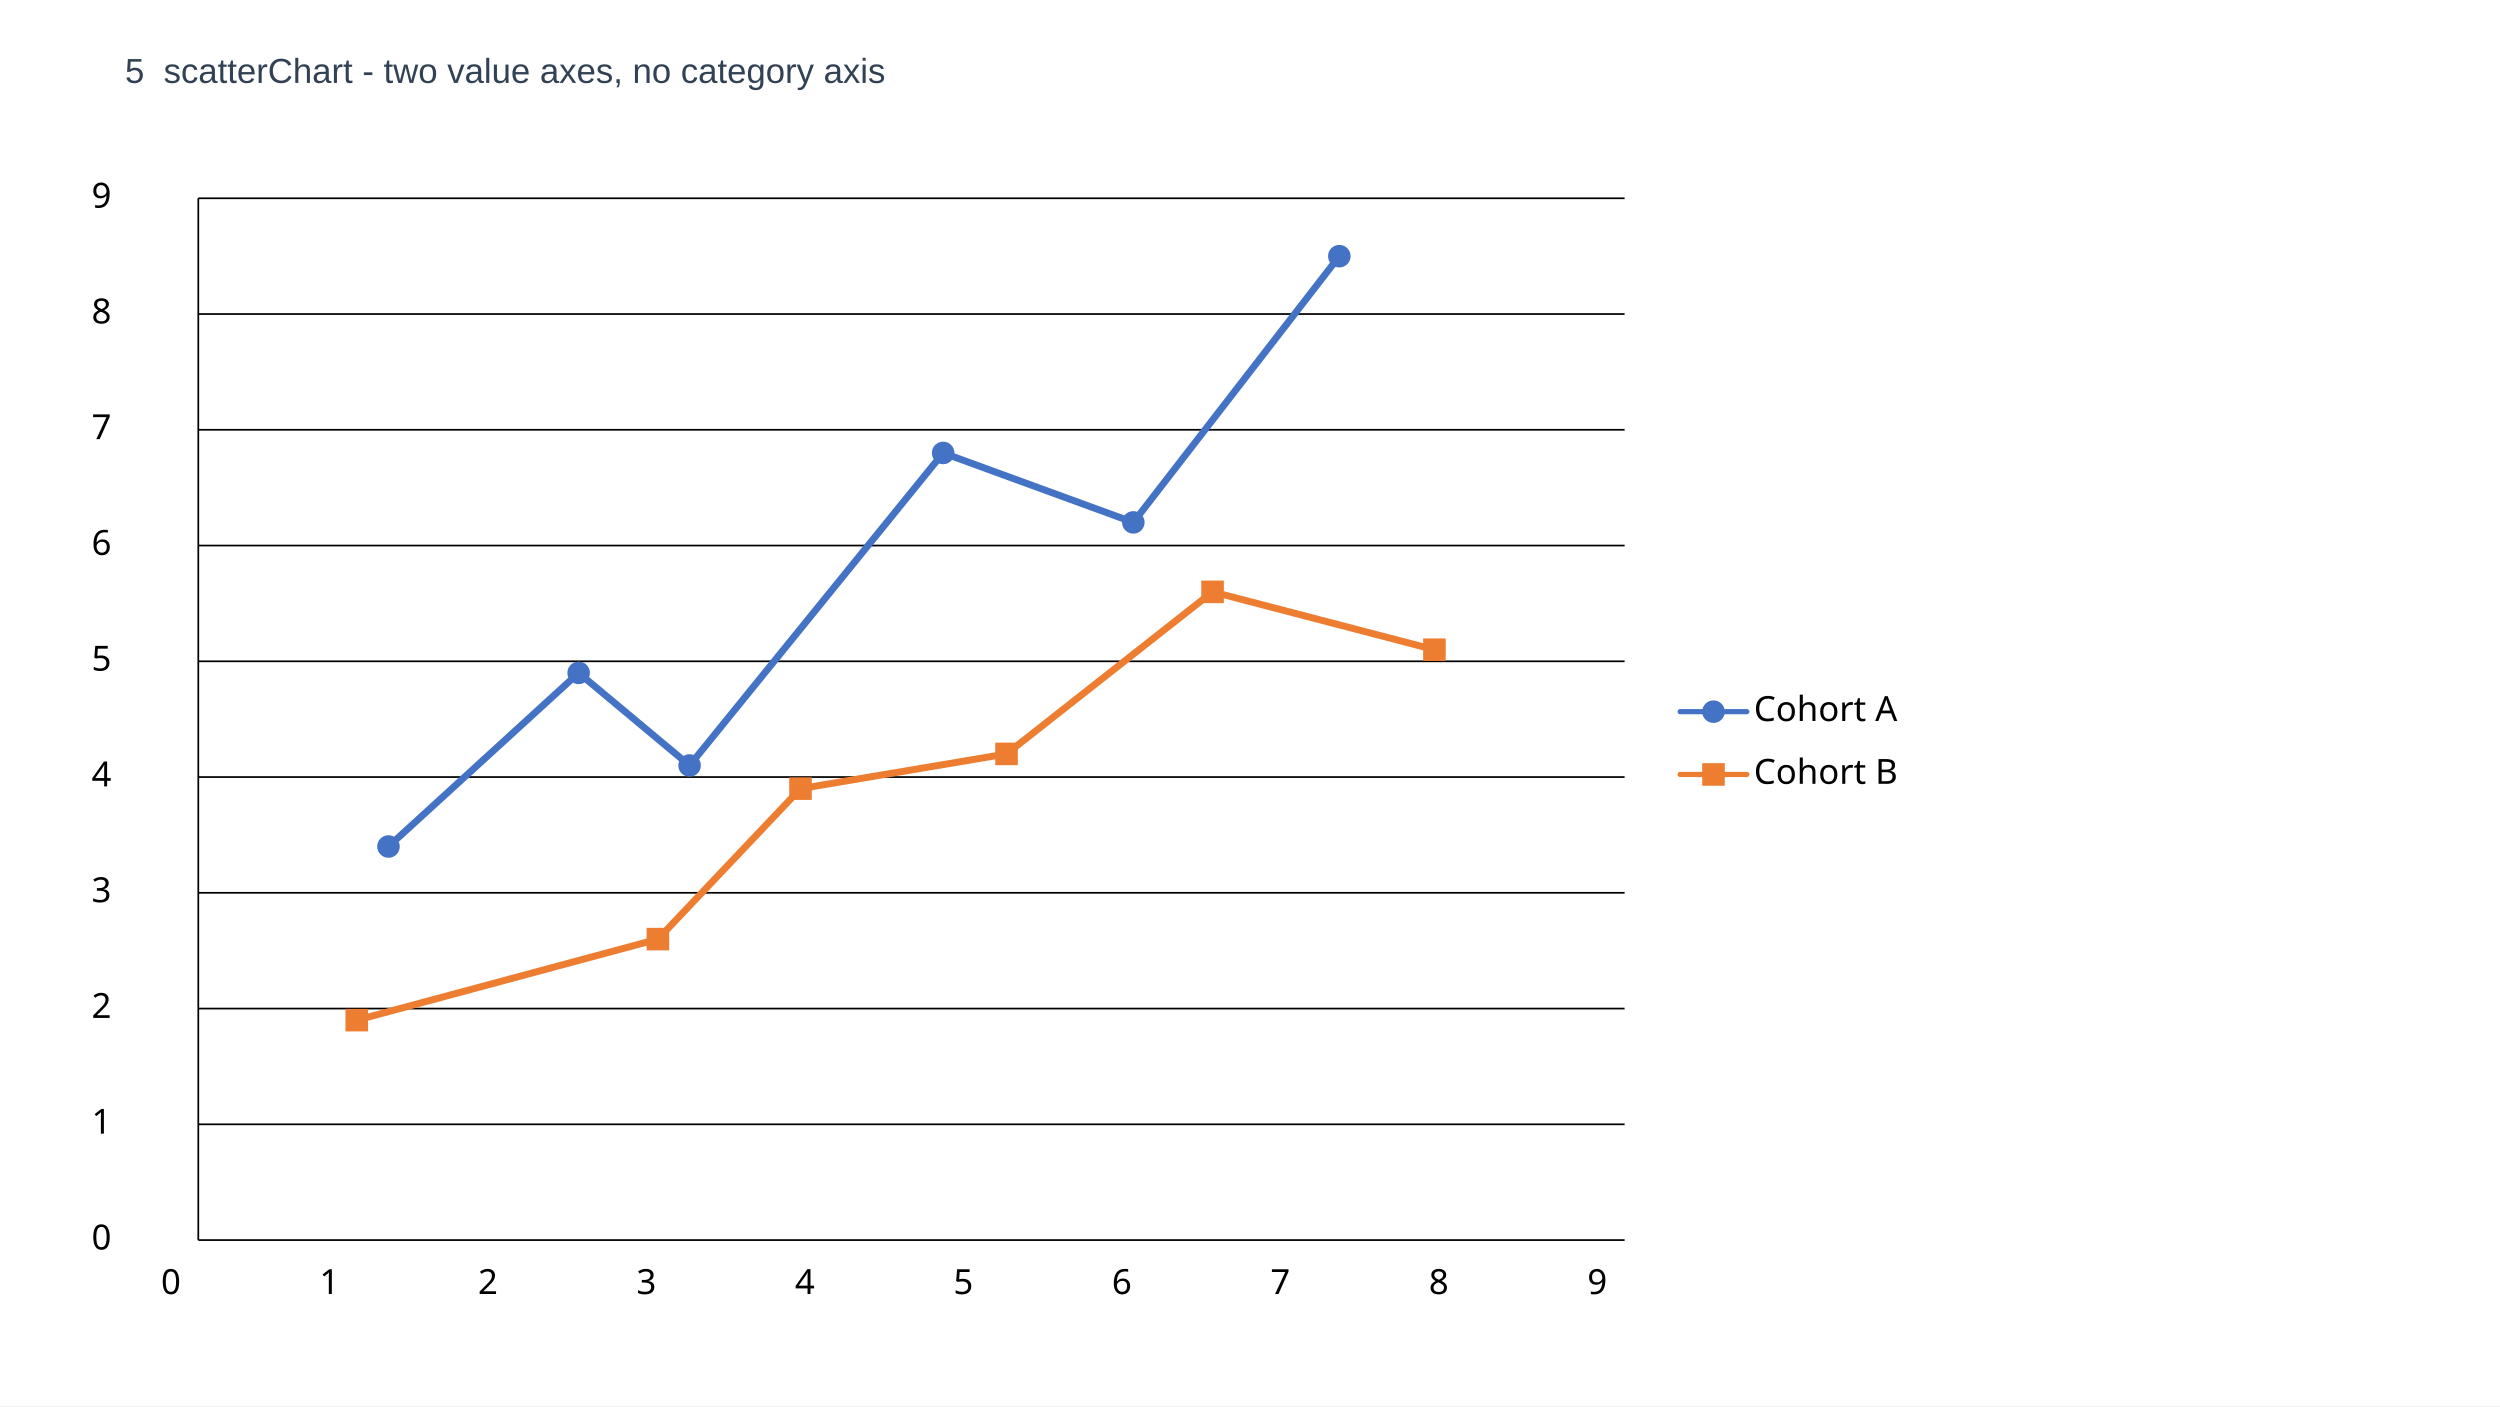
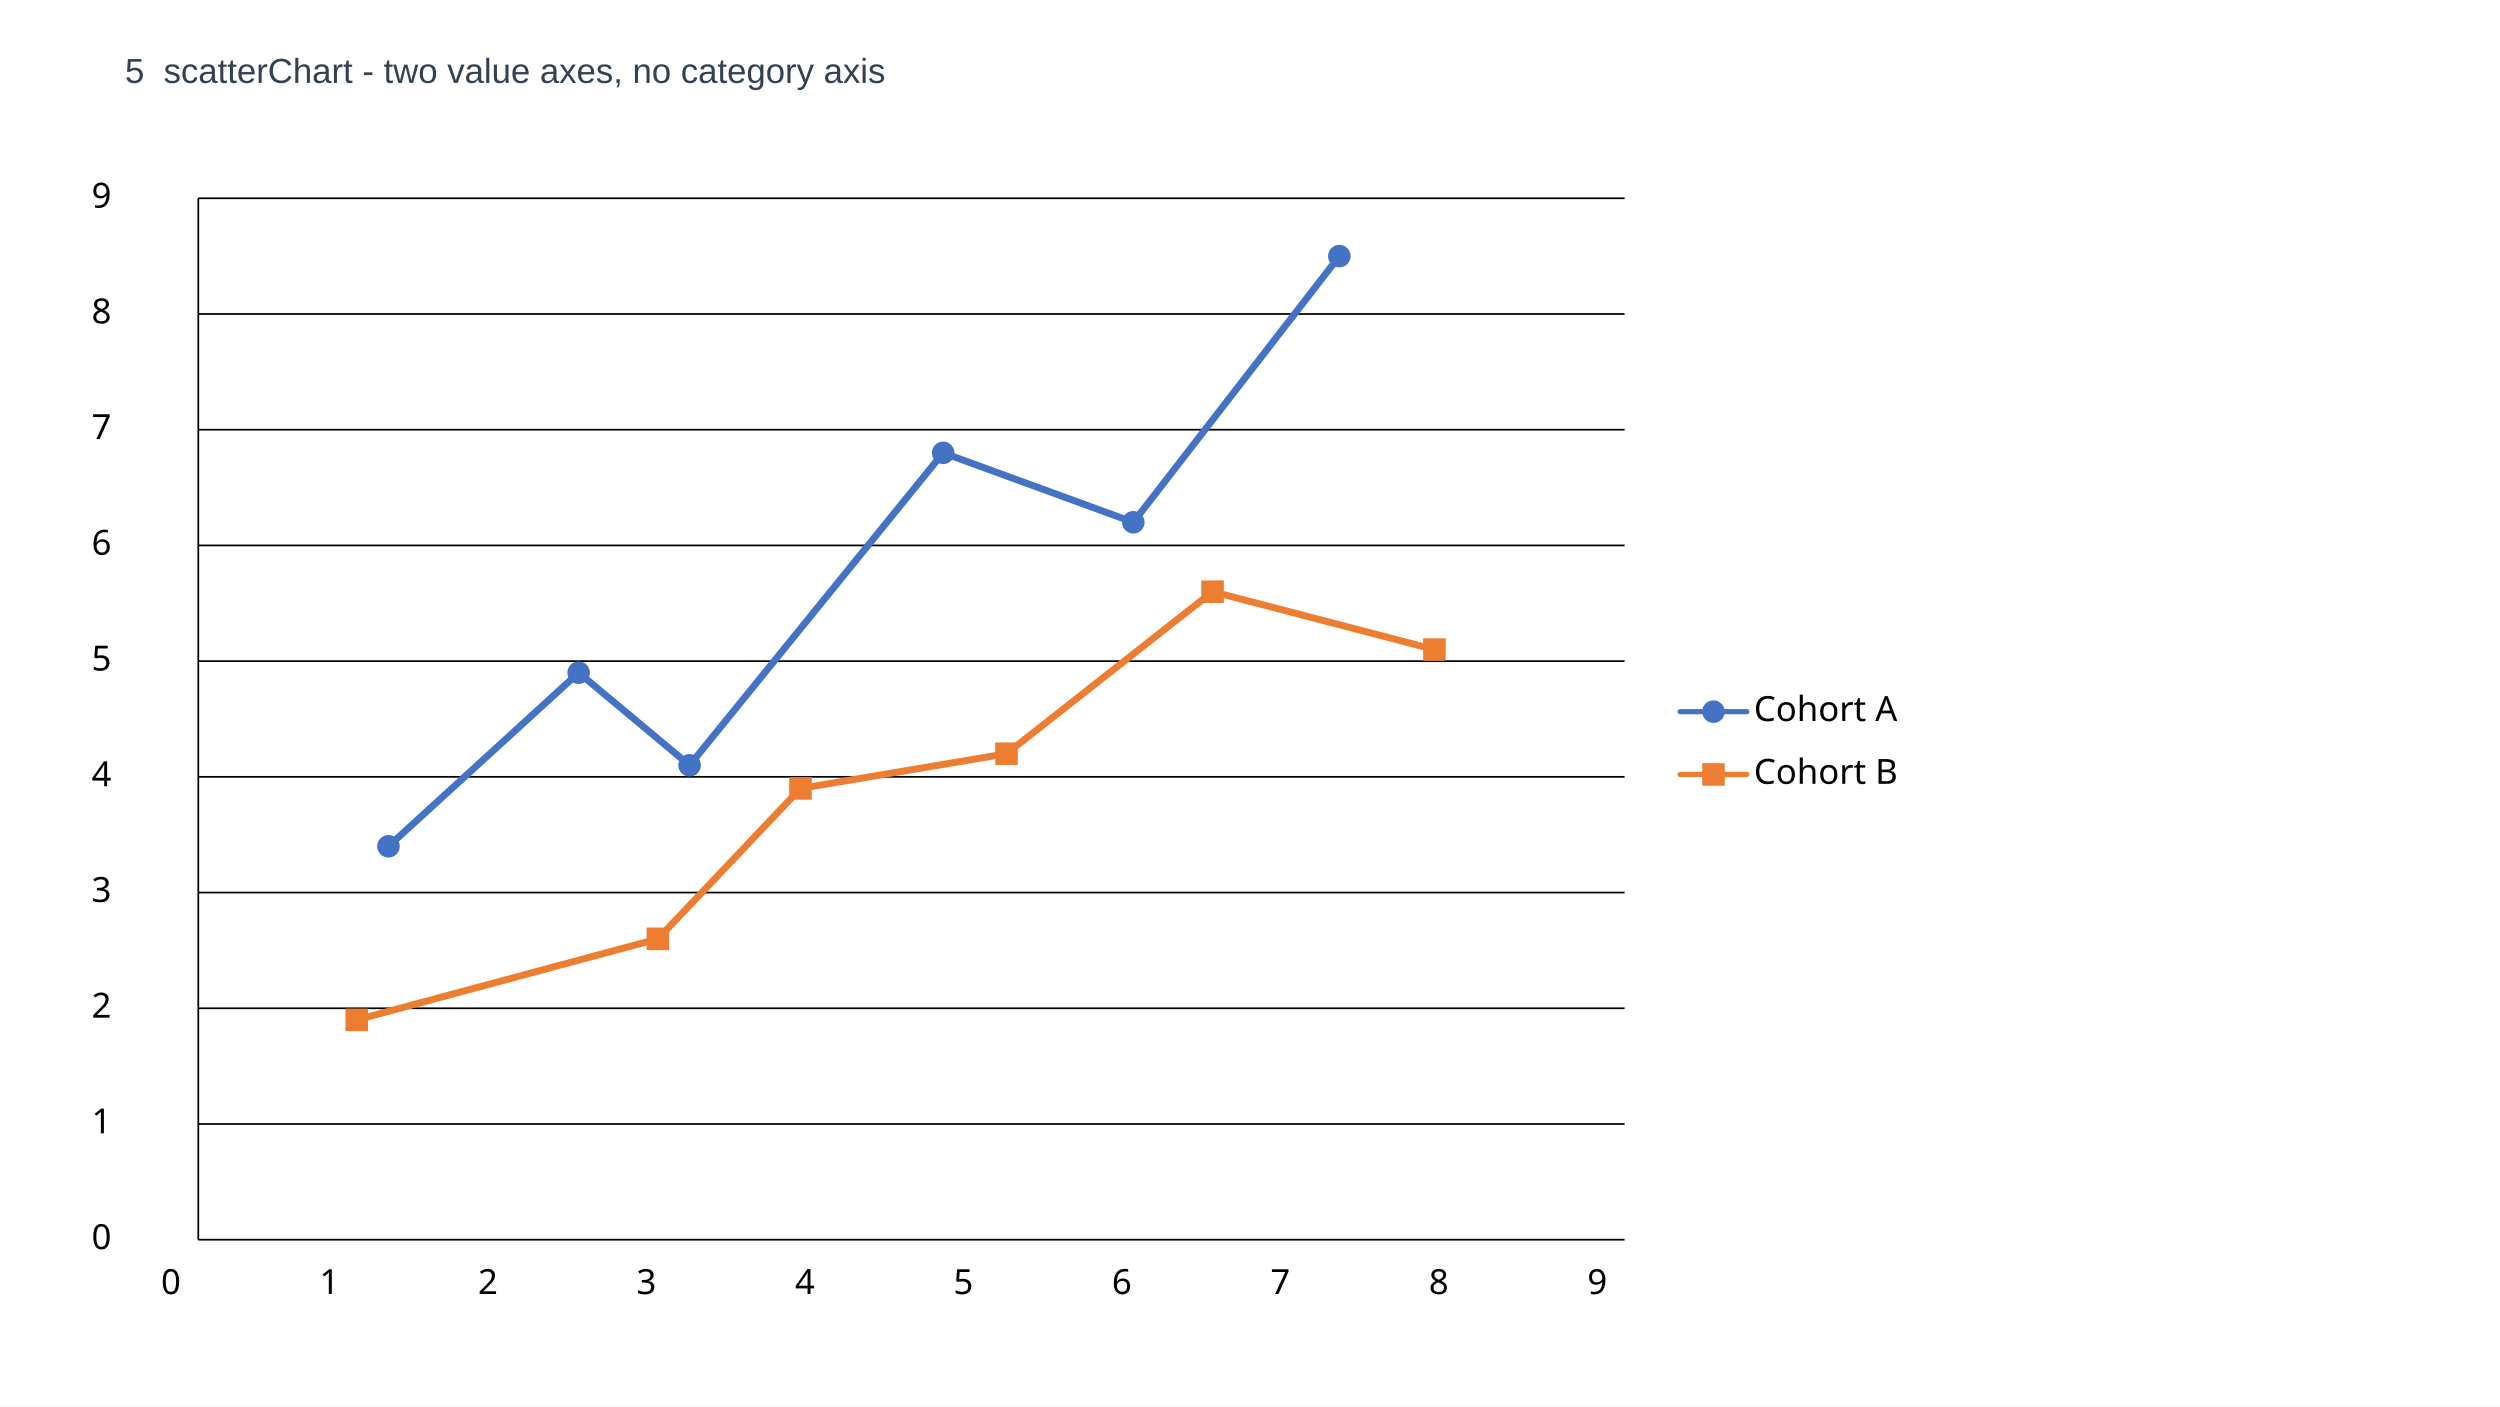
<svg xmlns="http://www.w3.org/2000/svg" viewBox="0 0 960 540" width="960" height="540">
  <rect width="960" height="540" fill="#ffffff" />
  <g role="img" aria-label="Caption" data-pptx-id="260.14" data-pptx-path="0" transform="translate(48, 18.667)">
    <rect fill="none" stroke="none" width="864" height="29.333" />
    <text x="0" y="13.174" xml:space="preserve">
      <tspan x="0" dy="0" text-anchor="start" font-size="13.333" font-family="Arial, Arimo, sans-serif" fill="#334155">5  scatterChart - two value axes, no category axis</tspan>
    </text>
  </g>
  <g role="img" aria-label="scatterChart" data-pptx-id="260.104" data-pptx-path="1" transform="translate(48, 61.333) scale(1, 1) translate(0, 0)">
-     <g transform="translate(28.146, 370.407)">
-       <line stroke-width="0.667" stroke="#000000" fill="none" x1="0" y1="0" x2="547.7" y2="0" />
-     </g>
-     <g transform="translate(28.146, 325.957)">
-       <line stroke-width="0.667" stroke="#000000" fill="none" x1="0" y1="0" x2="547.7" y2="0" />
-     </g>
-     <g transform="translate(28.146, 281.506)">
-       <line stroke-width="0.667" stroke="#000000" fill="none" x1="0" y1="0" x2="547.7" y2="0" />
-     </g>
-     <g transform="translate(28.146, 237.056)">
-       <line stroke-width="0.667" stroke="#000000" fill="none" x1="0" y1="0" x2="547.7" y2="0" />
-     </g>
-     <g transform="translate(28.146, 192.606)">
-       <line stroke-width="0.667" stroke="#000000" fill="none" x1="0" y1="0" x2="547.7" y2="0" />
-     </g>
-     <g transform="translate(28.146, 148.156)">
-       <line stroke-width="0.667" stroke="#000000" fill="none" x1="0" y1="0" x2="547.7" y2="0" />
-     </g>
-     <g transform="translate(28.146, 103.705)">
-       <line stroke-width="0.667" stroke="#000000" fill="none" x1="0" y1="0" x2="547.7" y2="0" />
-     </g>
-     <g transform="translate(28.146, 59.255)">
+     <g transform="translate(28.146, 370.277)">
+       <line stroke-width="0.667" stroke="#000000" fill="none" x1="0" y1="0" x2="547.7" y2="0" />
+     </g>
+     <g transform="translate(28.146, 325.843)">
+       <line stroke-width="0.667" stroke="#000000" fill="none" x1="0" y1="0" x2="547.7" y2="0" />
+     </g>
+     <g transform="translate(28.146, 281.409)">
+       <line stroke-width="0.667" stroke="#000000" fill="none" x1="0" y1="0" x2="547.7" y2="0" />
+     </g>
+     <g transform="translate(28.146, 236.975)">
+       <line stroke-width="0.667" stroke="#000000" fill="none" x1="0" y1="0" x2="547.7" y2="0" />
+     </g>
+     <g transform="translate(28.146, 192.541)">
+       <line stroke-width="0.667" stroke="#000000" fill="none" x1="0" y1="0" x2="547.7" y2="0" />
+     </g>
+     <g transform="translate(28.146, 148.107)">
+       <line stroke-width="0.667" stroke="#000000" fill="none" x1="0" y1="0" x2="547.7" y2="0" />
+     </g>
+     <g transform="translate(28.146, 103.673)">
+       <line stroke-width="0.667" stroke="#000000" fill="none" x1="0" y1="0" x2="547.7" y2="0" />
+     </g>
+     <g transform="translate(28.146, 59.239)">
      <line stroke-width="0.667" stroke="#000000" fill="none" x1="0" y1="0" x2="547.7" y2="0" />
    </g>
    <g transform="translate(28.146, 14.805)">
      <line stroke-width="0.667" stroke="#000000" fill="none" x1="0" y1="0" x2="547.7" y2="0" />
    </g>
-     <g transform="translate(101.172, 37.03)">
-       <path fill="none" stroke-width="2" stroke="#4472c4" stroke-linecap="round" d="M 0 170.022 L 54.77 120.016 L 86.719 146.686 L 159.746 56.674 L 214.516 76.677 L 273.85 0" transform="scale(1.333333, 1.333333)" />
-     </g>
-     <g transform="translate(97.172, 259.726)">
-       <ellipse fill="#4472c4" stroke-width="0.667" stroke="#4472c4" cx="4" cy="4" rx="4" ry="4" />
-     </g>
-     <g transform="translate(170.199, 193.051)">
-       <ellipse fill="#4472c4" stroke-width="0.667" stroke="#4472c4" cx="4" cy="4" rx="4" ry="4" />
-     </g>
-     <g transform="translate(212.798, 228.611)">
-       <ellipse fill="#4472c4" stroke-width="0.667" stroke="#4472c4" cx="4" cy="4" rx="4" ry="4" />
-     </g>
-     <g transform="translate(310.167, 108.595)">
-       <ellipse fill="#4472c4" stroke-width="0.667" stroke="#4472c4" cx="4" cy="4" rx="4" ry="4" />
-     </g>
-     <g transform="translate(383.193, 135.265)">
-       <ellipse fill="#4472c4" stroke-width="0.667" stroke="#4472c4" cx="4" cy="4" rx="4" ry="4" />
-     </g>
-     <g transform="translate(462.305, 33.03)">
-       <ellipse fill="#4472c4" stroke-width="0.667" stroke="#4472c4" cx="4" cy="4" rx="4" ry="4" />
-     </g>
-     <g transform="translate(89.001, 165.936)">
-       <path fill="none" stroke-width="2" stroke="#ed7d31" stroke-linecap="round" d="M 0 123.35 L 86.719 100.013 L 127.797 56.674 L 187.131 46.673 L 246.465 0 L 310.363 16.669" transform="scale(1.333333, 1.333333)" />
-     </g>
-     <g transform="translate(85.001, 326.402)">
-       <rect fill="#ed7d31" stroke-width="0.667" stroke="#ed7d31" width="8" height="8" />
-     </g>
-     <g transform="translate(200.627, 295.287)">
-       <rect fill="#ed7d31" stroke-width="0.667" stroke="#ed7d31" width="8" height="8" />
-     </g>
-     <g transform="translate(255.397, 237.501)">
-       <rect fill="#ed7d31" stroke-width="0.667" stroke="#ed7d31" width="8" height="8" />
-     </g>
-     <g transform="translate(334.509, 224.166)">
-       <rect fill="#ed7d31" stroke-width="0.667" stroke="#ed7d31" width="8" height="8" />
-     </g>
-     <g transform="translate(413.621, 161.936)">
-       <rect fill="#ed7d31" stroke-width="0.667" stroke="#ed7d31" width="8" height="8" />
-     </g>
-     <g transform="translate(498.819, 184.161)">
+     <g transform="translate(101.172, 37.022)">
+       <path fill="none" stroke-width="2" stroke="#4472c4" stroke-linecap="round" d="M 0 169.96 L 54.77 119.972 L 86.719 146.632 L 159.746 56.653 L 214.516 76.649 L 273.85 0" transform="scale(1.333333, 1.333333)" />
+     </g>
+     <g transform="translate(97.172, 259.635)">
+       <ellipse fill="#4472c4" stroke-width="0.667" stroke="#4472c4" cx="4" cy="4" rx="4" ry="4" />
+     </g>
+     <g transform="translate(170.199, 192.984)">
+       <ellipse fill="#4472c4" stroke-width="0.667" stroke="#4472c4" cx="4" cy="4" rx="4" ry="4" />
+     </g>
+     <g transform="translate(212.798, 228.531)">
+       <ellipse fill="#4472c4" stroke-width="0.667" stroke="#4472c4" cx="4" cy="4" rx="4" ry="4" />
+     </g>
+     <g transform="translate(310.167, 108.56)">
+       <ellipse fill="#4472c4" stroke-width="0.667" stroke="#4472c4" cx="4" cy="4" rx="4" ry="4" />
+     </g>
+     <g transform="translate(383.193, 135.22)">
+       <ellipse fill="#4472c4" stroke-width="0.667" stroke="#4472c4" cx="4" cy="4" rx="4" ry="4" />
+     </g>
+     <g transform="translate(462.305, 33.022)">
+       <ellipse fill="#4472c4" stroke-width="0.667" stroke="#4472c4" cx="4" cy="4" rx="4" ry="4" />
+     </g>
+     <g transform="translate(89.001, 165.88)">
+       <path fill="none" stroke-width="2" stroke="#ed7d31" stroke-linecap="round" d="M 0 123.304 L 86.719 99.977 L 127.797 56.653 L 187.131 46.656 L 246.465 0 L 310.363 16.663" transform="scale(1.333333, 1.333333)" />
+     </g>
+     <g transform="translate(85.001, 326.286)">
+       <rect fill="#ed7d31" stroke-width="0.667" stroke="#ed7d31" width="8" height="8" />
+     </g>
+     <g transform="translate(200.627, 295.182)">
+       <rect fill="#ed7d31" stroke-width="0.667" stroke="#ed7d31" width="8" height="8" />
+     </g>
+     <g transform="translate(255.397, 237.418)">
+       <rect fill="#ed7d31" stroke-width="0.667" stroke="#ed7d31" width="8" height="8" />
+     </g>
+     <g transform="translate(334.509, 224.088)">
+       <rect fill="#ed7d31" stroke-width="0.667" stroke="#ed7d31" width="8" height="8" />
+     </g>
+     <g transform="translate(413.621, 161.88)">
+       <rect fill="#ed7d31" stroke-width="0.667" stroke="#ed7d31" width="8" height="8" />
+     </g>
+     <g transform="translate(498.819, 184.097)">
      <rect fill="#ed7d31" stroke-width="0.667" stroke="#ed7d31" width="8" height="8" />
    </g>
    <g transform="translate(28.146, 14.805)">
-       <line stroke-width="0.667" stroke="#000000" fill="none" x1="0" y1="0" x2="0" y2="400.053" />
-     </g>
-     <g transform="translate(28.146, 414.857)">
-       <line stroke-width="0.667" stroke="#000000" fill="none" x1="0" y1="0" x2="547.7" y2="0" />
-     </g>
-     <g transform="translate(0, 406.214)">
+       <line stroke-width="0.667" stroke="#000000" fill="none" x1="0" y1="0" x2="0" y2="399.906" />
+     </g>
+     <g transform="translate(28.146, 414.711)">
+       <line stroke-width="0.667" stroke="#000000" fill="none" x1="0" y1="0" x2="547.7" y2="0" />
+     </g>
+     <g transform="translate(0, 406.067)">
      <rect fill="none" stroke="none" width="15.789" height="24.414" />
      <text x="0" y="12.243" xml:space="preserve">
        <tspan x="15.789" dy="0" text-anchor="end" font-size="13.333" font-family="Aptos, Carlito, sans-serif" fill="#000000">0</tspan>
      </text>
    </g>
-     <g transform="translate(0, 361.764)">
+     <g transform="translate(0, 361.633)">
      <rect fill="none" stroke="none" width="15.789" height="24.414" />
      <text x="0" y="12.243" xml:space="preserve">
        <tspan x="15.789" dy="0" text-anchor="end" font-size="13.333" font-family="Aptos, Carlito, sans-serif" fill="#000000">1</tspan>
      </text>
    </g>
-     <g transform="translate(0, 317.313)">
+     <g transform="translate(0, 317.199)">
      <rect fill="none" stroke="none" width="15.789" height="24.414" />
      <text x="0" y="12.243" xml:space="preserve">
        <tspan x="15.789" dy="0" text-anchor="end" font-size="13.333" font-family="Aptos, Carlito, sans-serif" fill="#000000">2</tspan>
      </text>
    </g>
-     <g transform="translate(0, 272.863)">
+     <g transform="translate(0, 272.765)">
      <rect fill="none" stroke="none" width="15.789" height="24.414" />
      <text x="0" y="12.243" xml:space="preserve">
        <tspan x="15.789" dy="0" text-anchor="end" font-size="13.333" font-family="Aptos, Carlito, sans-serif" fill="#000000">3</tspan>
      </text>
    </g>
-     <g transform="translate(0, 228.413)">
+     <g transform="translate(0, 228.331)">
      <rect fill="none" stroke="none" width="15.789" height="24.414" />
      <text x="0" y="12.243" xml:space="preserve">
        <tspan x="15.789" dy="0" text-anchor="end" font-size="13.333" font-family="Aptos, Carlito, sans-serif" fill="#000000">4</tspan>
      </text>
    </g>
-     <g transform="translate(0, 183.962)">
+     <g transform="translate(0, 183.897)">
      <rect fill="none" stroke="none" width="15.789" height="24.414" />
      <text x="0" y="12.243" xml:space="preserve">
        <tspan x="15.789" dy="0" text-anchor="end" font-size="13.333" font-family="Aptos, Carlito, sans-serif" fill="#000000">5</tspan>
      </text>
    </g>
-     <g transform="translate(0, 139.512)">
+     <g transform="translate(0, 139.463)">
      <rect fill="none" stroke="none" width="15.789" height="24.414" />
      <text x="0" y="12.243" xml:space="preserve">
        <tspan x="15.789" dy="0" text-anchor="end" font-size="13.333" font-family="Aptos, Carlito, sans-serif" fill="#000000">6</tspan>
      </text>
    </g>
-     <g transform="translate(0, 95.062)">
+     <g transform="translate(0, 95.029)">
      <rect fill="none" stroke="none" width="15.789" height="24.414" />
      <text x="0" y="12.243" xml:space="preserve">
        <tspan x="15.789" dy="0" text-anchor="end" font-size="13.333" font-family="Aptos, Carlito, sans-serif" fill="#000000">7</tspan>
      </text>
    </g>
-     <g transform="translate(0, 50.611)">
+     <g transform="translate(0, 50.595)">
      <rect fill="none" stroke="none" width="15.789" height="24.414" />
      <text x="0" y="12.243" xml:space="preserve">
        <tspan x="15.789" dy="0" text-anchor="end" font-size="13.333" font-family="Aptos, Carlito, sans-serif" fill="#000000">8</tspan>
      </text>
    </g>
    <g transform="translate(0, 6.161)">
      <rect fill="none" stroke="none" width="15.789" height="24.414" />
      <text x="0" y="12.243" xml:space="preserve">
        <tspan x="15.789" dy="0" text-anchor="end" font-size="13.333" font-family="Aptos, Carlito, sans-serif" fill="#000000">9</tspan>
      </text>
    </g>
    <g transform="translate(17.918, 423.333)">
      <rect fill="none" stroke="none" width="20.456" height="24.414" />
      <text x="0" y="12.243" xml:space="preserve">
        <tspan x="10.228" dy="0" text-anchor="middle" font-size="13.333" font-family="Aptos, Carlito, sans-serif" fill="#000000">0</tspan>
      </text>
    </g>
    <g transform="translate(78.773, 423.333)">
      <rect fill="none" stroke="none" width="20.456" height="24.414" />
      <text x="0" y="12.243" xml:space="preserve">
        <tspan x="10.228" dy="0" text-anchor="middle" font-size="13.333" font-family="Aptos, Carlito, sans-serif" fill="#000000">1</tspan>
      </text>
    </g>
    <g transform="translate(139.629, 423.333)">
      <rect fill="none" stroke="none" width="20.456" height="24.414" />
      <text x="0" y="12.243" xml:space="preserve">
        <tspan x="10.228" dy="0" text-anchor="middle" font-size="13.333" font-family="Aptos, Carlito, sans-serif" fill="#000000">2</tspan>
      </text>
    </g>
    <g transform="translate(200.484, 423.333)">
      <rect fill="none" stroke="none" width="20.456" height="24.414" />
      <text x="0" y="12.243" xml:space="preserve">
        <tspan x="10.228" dy="0" text-anchor="middle" font-size="13.333" font-family="Aptos, Carlito, sans-serif" fill="#000000">3</tspan>
      </text>
    </g>
    <g transform="translate(261.34, 423.333)">
      <rect fill="none" stroke="none" width="20.456" height="24.414" />
      <text x="0" y="12.243" xml:space="preserve">
        <tspan x="10.228" dy="0" text-anchor="middle" font-size="13.333" font-family="Aptos, Carlito, sans-serif" fill="#000000">4</tspan>
      </text>
    </g>
    <g transform="translate(322.195, 423.333)">
      <rect fill="none" stroke="none" width="20.456" height="24.414" />
      <text x="0" y="12.243" xml:space="preserve">
        <tspan x="10.228" dy="0" text-anchor="middle" font-size="13.333" font-family="Aptos, Carlito, sans-serif" fill="#000000">5</tspan>
      </text>
    </g>
    <g transform="translate(383.051, 423.333)">
      <rect fill="none" stroke="none" width="20.456" height="24.414" />
      <text x="0" y="12.243" xml:space="preserve">
        <tspan x="10.228" dy="0" text-anchor="middle" font-size="13.333" font-family="Aptos, Carlito, sans-serif" fill="#000000">6</tspan>
      </text>
    </g>
    <g transform="translate(443.906, 423.333)">
      <rect fill="none" stroke="none" width="20.456" height="24.414" />
      <text x="0" y="12.243" xml:space="preserve">
        <tspan x="10.228" dy="0" text-anchor="middle" font-size="13.333" font-family="Aptos, Carlito, sans-serif" fill="#000000">7</tspan>
      </text>
    </g>
    <g transform="translate(504.762, 423.333)">
      <rect fill="none" stroke="none" width="20.456" height="24.414" />
      <text x="0" y="12.243" xml:space="preserve">
        <tspan x="10.228" dy="0" text-anchor="middle" font-size="13.333" font-family="Aptos, Carlito, sans-serif" fill="#000000">8</tspan>
      </text>
    </g>
    <g transform="translate(565.617, 423.333)">
      <rect fill="none" stroke="none" width="20.456" height="24.414" />
      <text x="0" y="12.243" xml:space="preserve">
        <tspan x="10.228" dy="0" text-anchor="middle" font-size="13.333" font-family="Aptos, Carlito, sans-serif" fill="#000000">9</tspan>
      </text>
    </g>
    <g transform="translate(597.179, 211.943)">
      <line stroke-width="2" stroke="#4472c4" stroke-linecap="round" fill="none" x1="0" y1="0" x2="25.6" y2="0" />
    </g>
    <g transform="translate(605.979, 207.943)">
      <ellipse fill="#4472c4" stroke-width="0.667" stroke="#4472c4" cx="4" cy="4" rx="4" ry="4" />
    </g>
    <g transform="translate(625.479, 203.3)">
      <rect fill="none" stroke="none" width="59.188" height="24.414" />
      <text x="0" y="12.243" xml:space="preserve">
        <tspan x="0" dy="0" text-anchor="start" font-size="13.333" font-family="Aptos, Carlito, sans-serif" fill="#000000">Cohort A</tspan>
      </text>
    </g>
    <g transform="translate(597.179, 236.057)">
      <line stroke-width="2" stroke="#ed7d31" stroke-linecap="round" fill="none" x1="0" y1="0" x2="25.6" y2="0" />
    </g>
    <g transform="translate(605.979, 232.057)">
      <rect fill="#ed7d31" stroke-width="0.667" stroke="#ed7d31" width="8" height="8" />
    </g>
    <g transform="translate(625.479, 227.413)">
      <rect fill="none" stroke="none" width="59.188" height="24.414" />
      <text x="0" y="12.243" xml:space="preserve">
        <tspan x="0" dy="0" text-anchor="start" font-size="13.333" font-family="Aptos, Carlito, sans-serif" fill="#000000">Cohort B</tspan>
      </text>
    </g>
  </g>
</svg>
